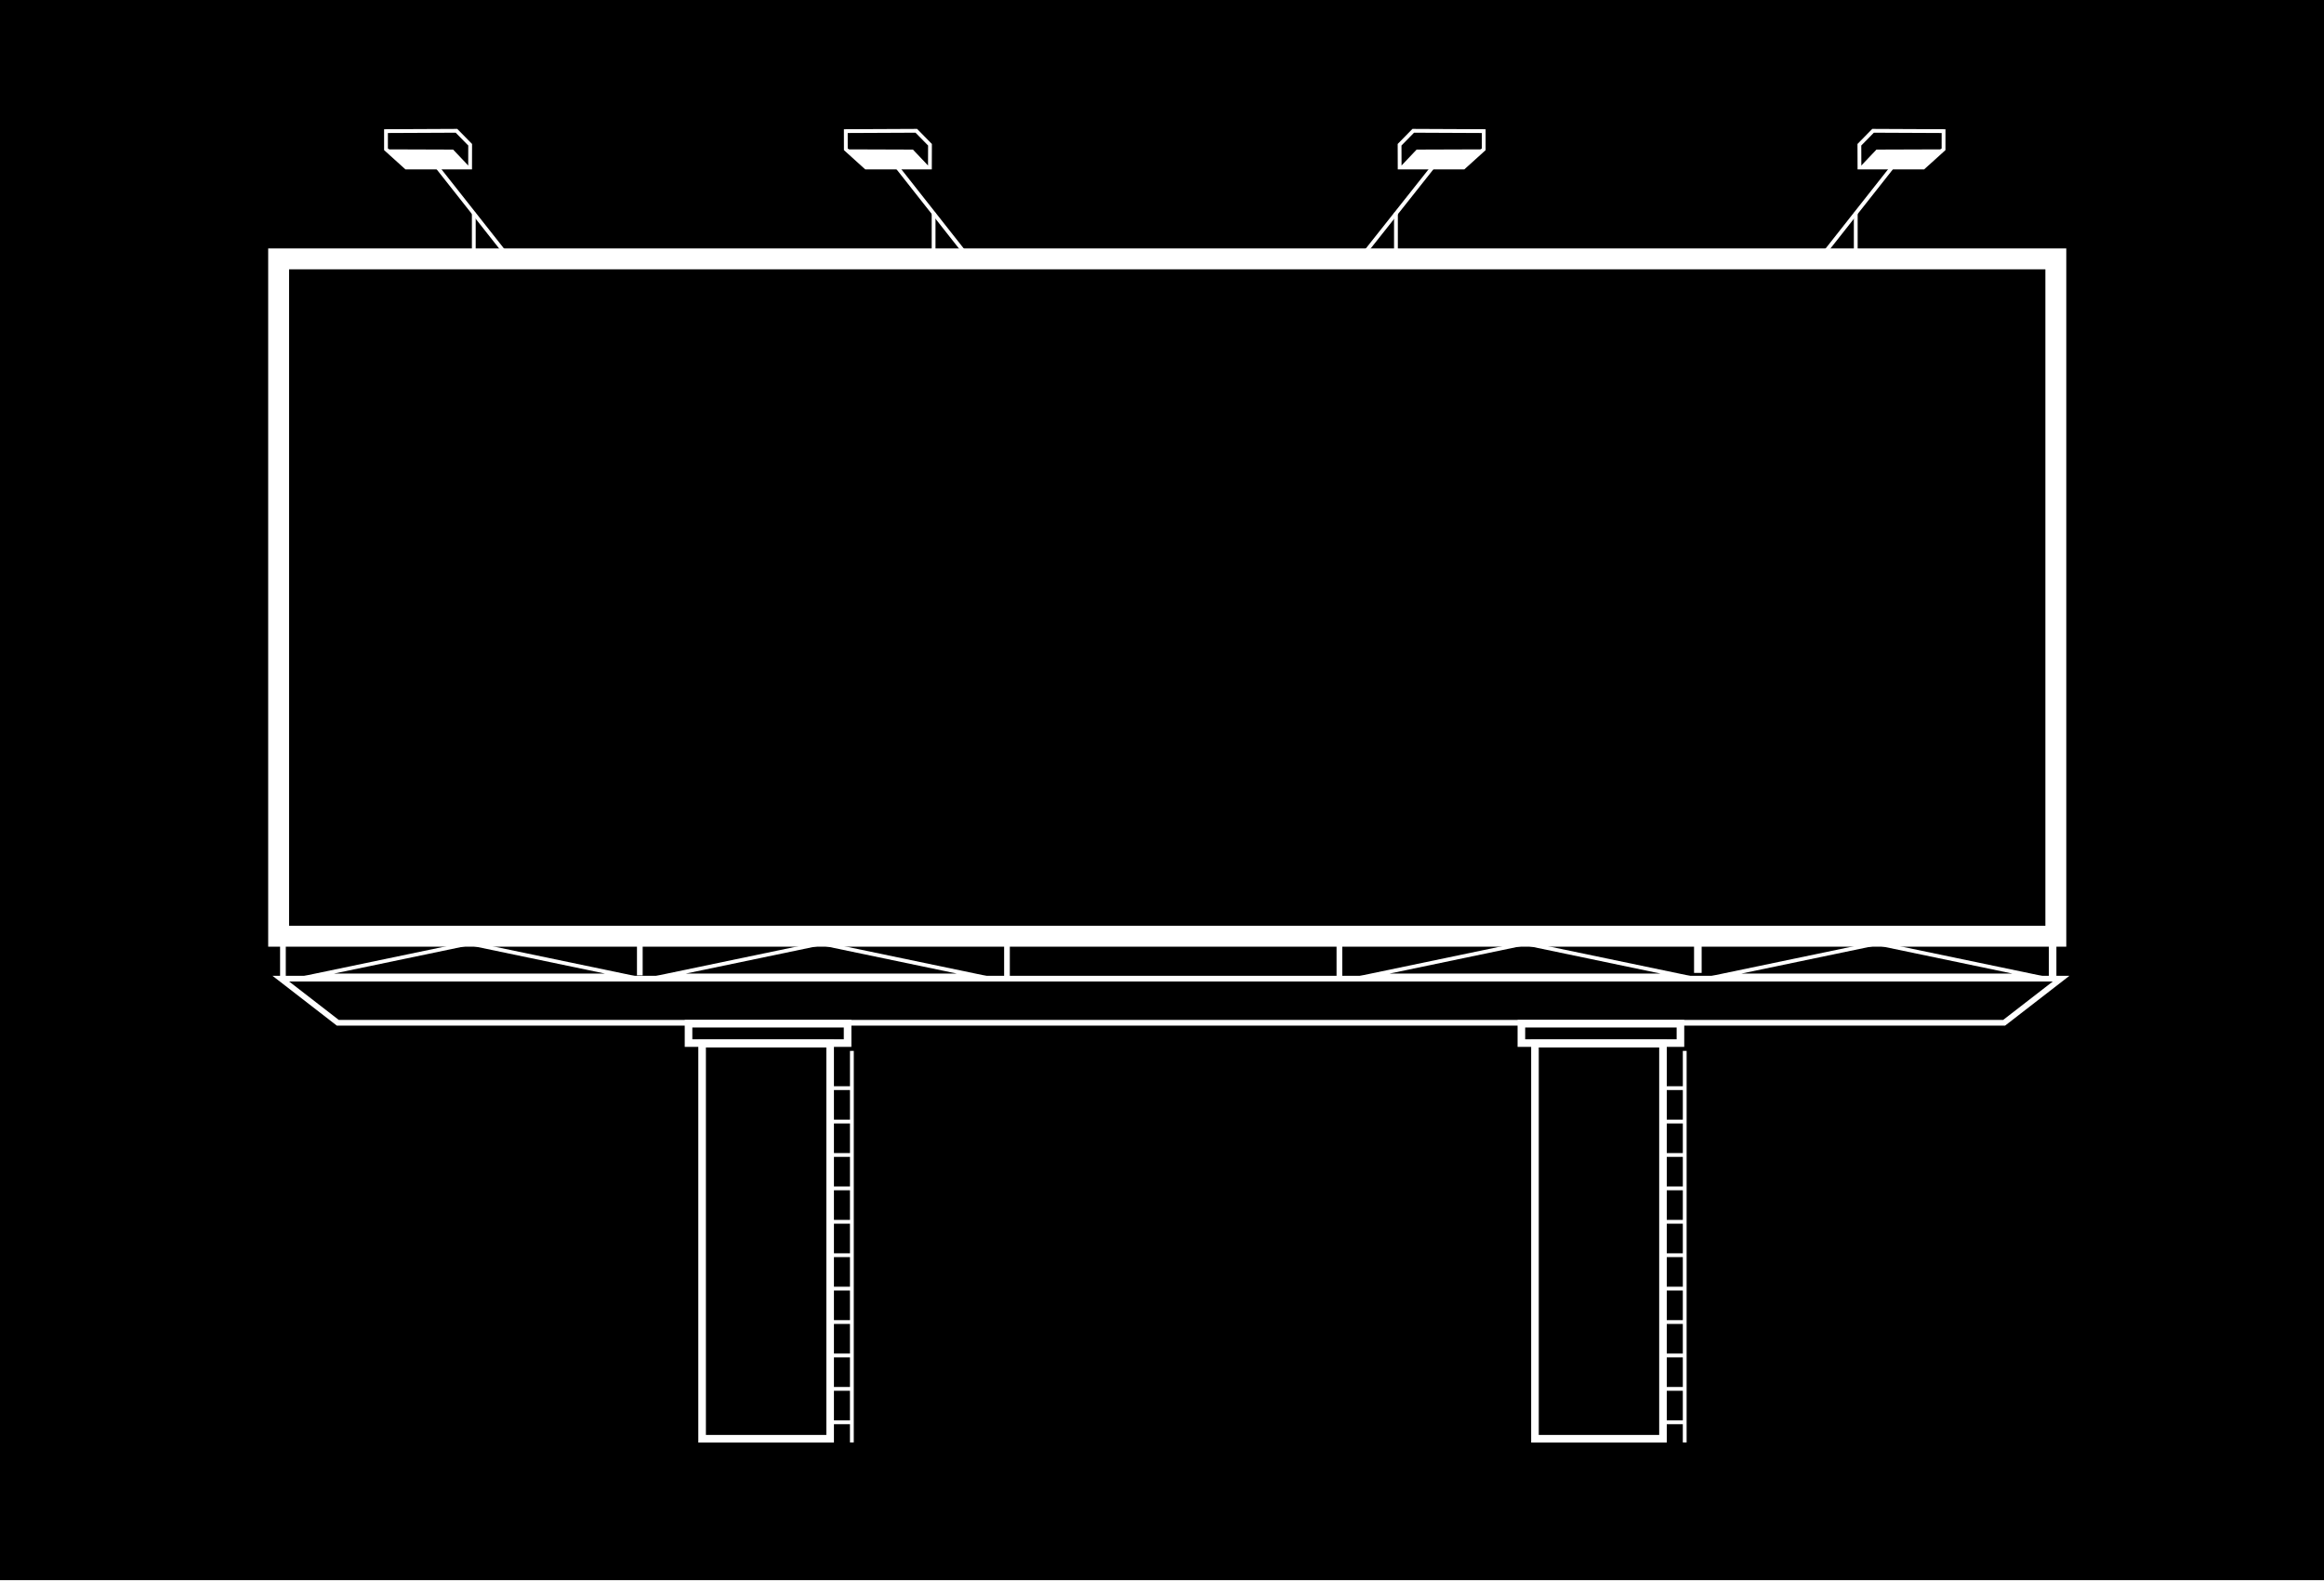
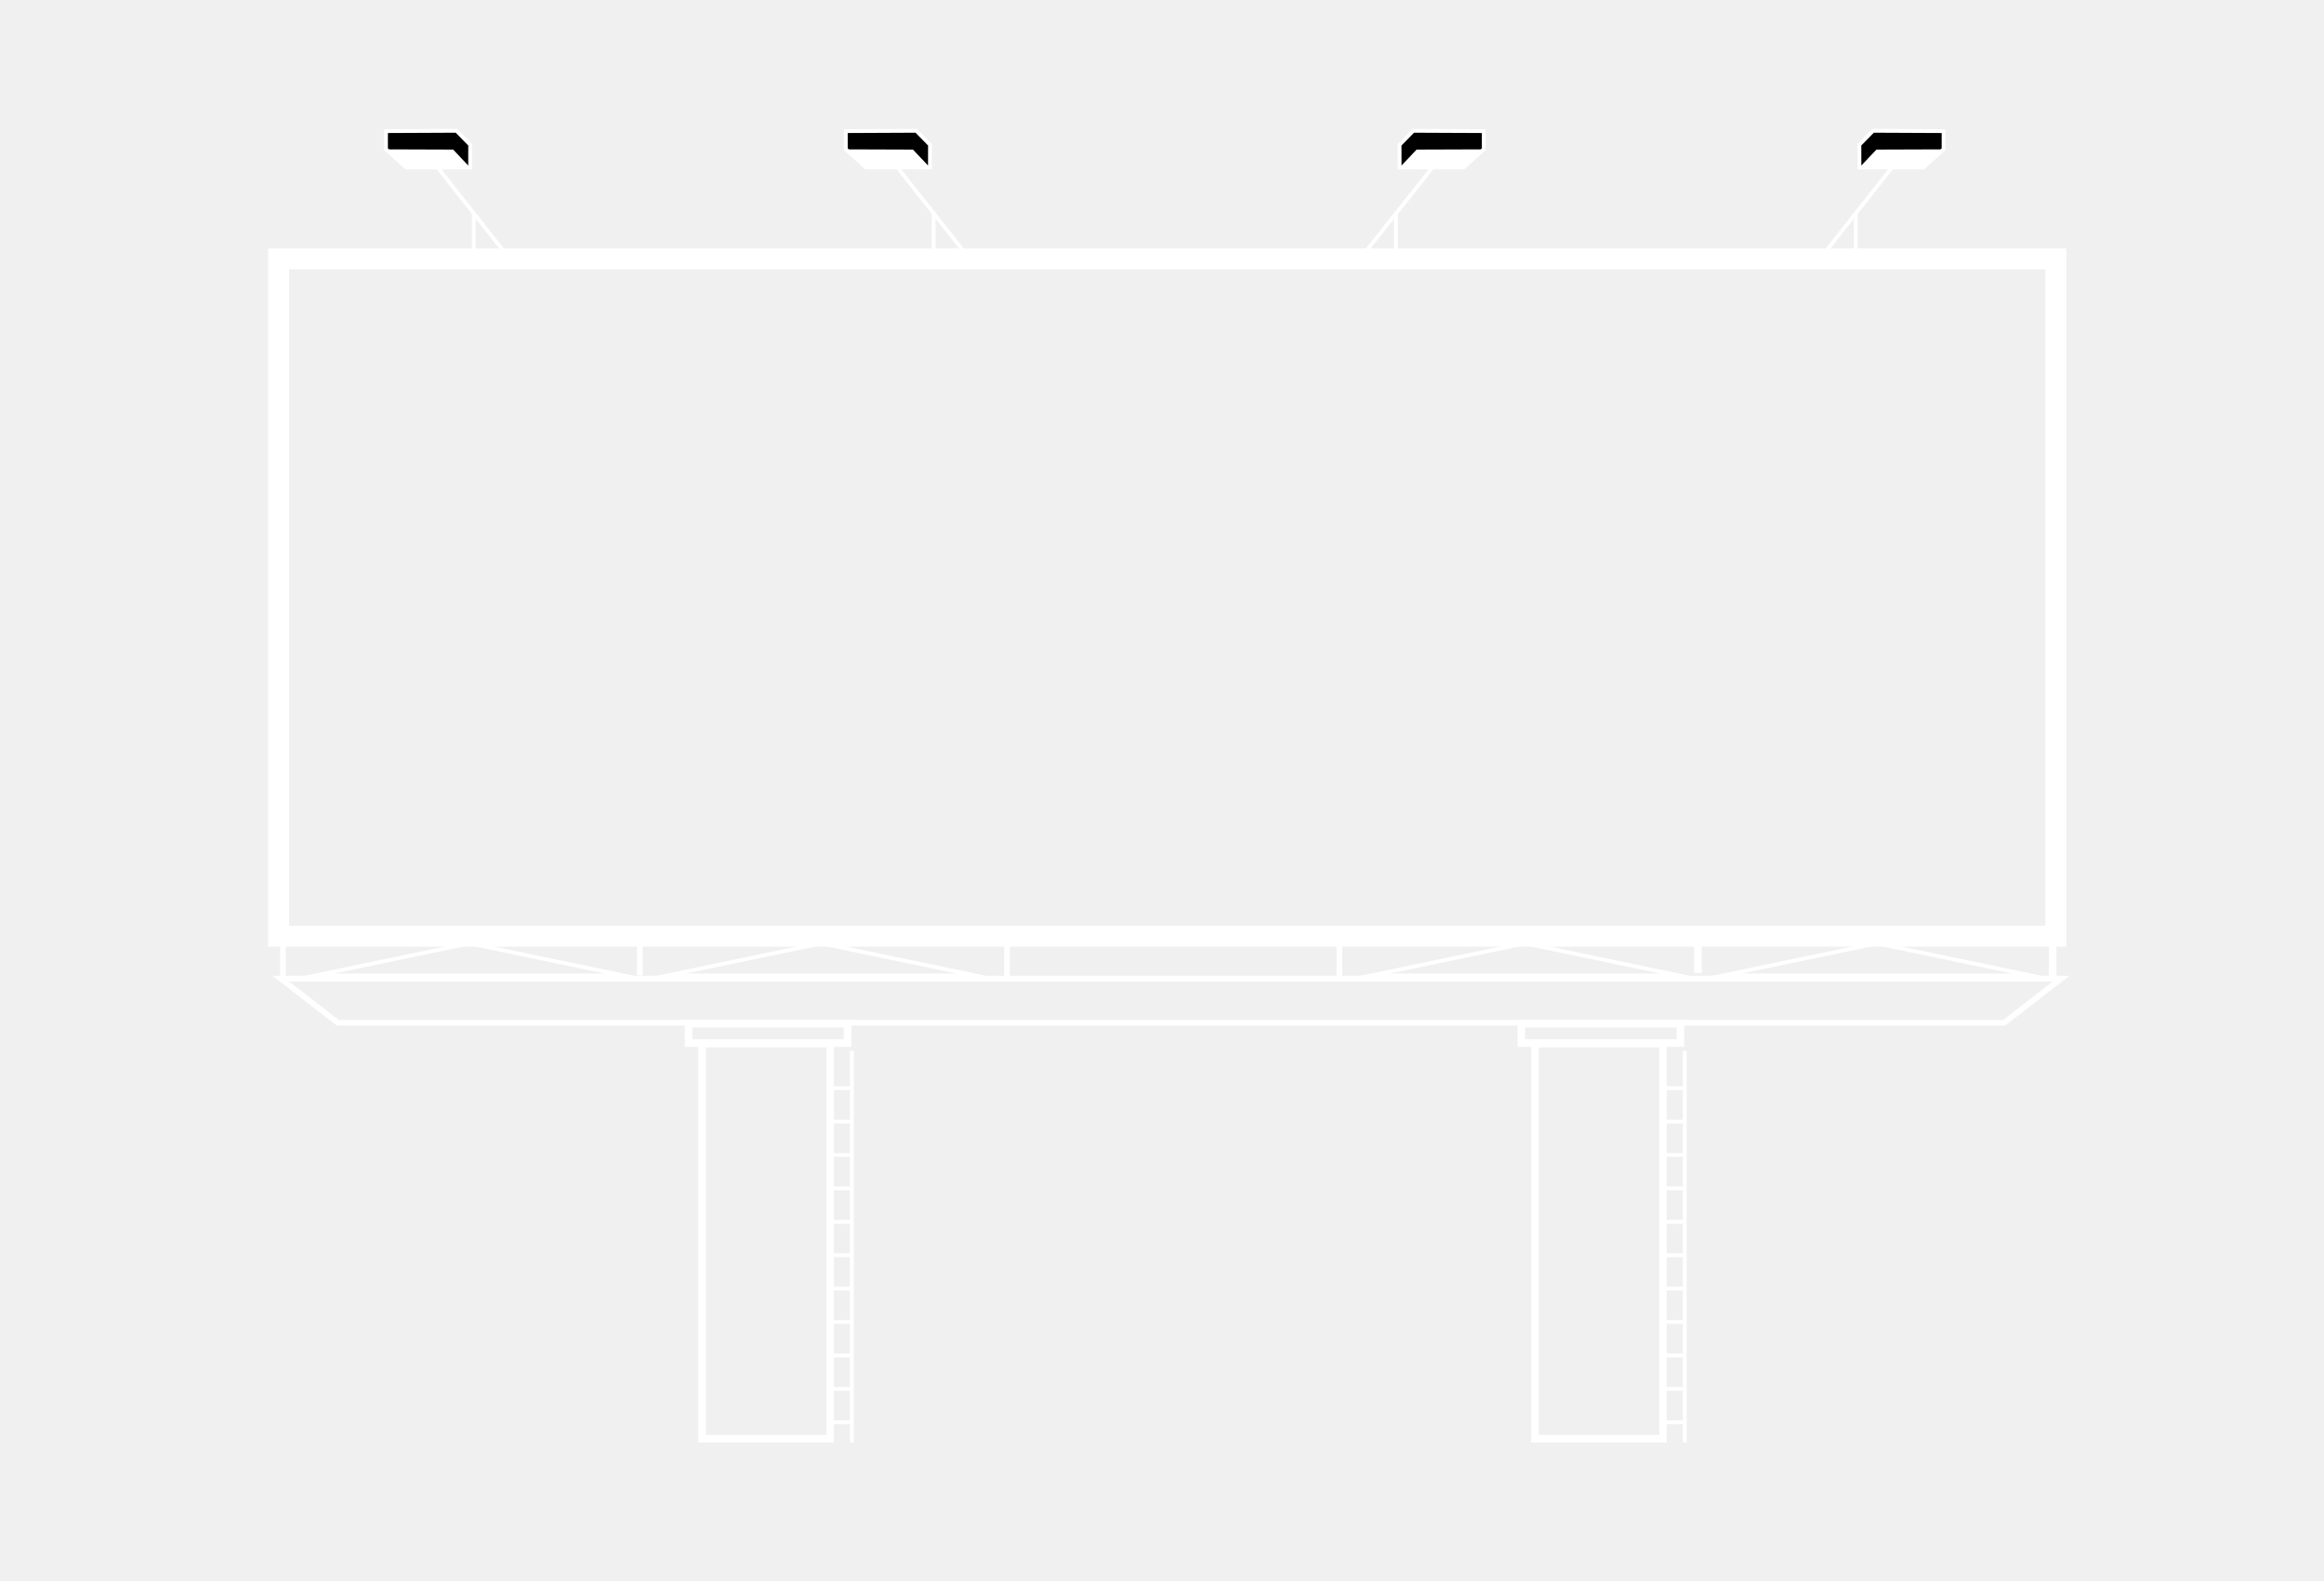
<svg xmlns="http://www.w3.org/2000/svg" viewBox="0 0 1223.79 832.19" role="img" aria-label="Ten Grand billboard icon">
  <defs>
    <style>.cls-1{stroke-width:11px;}.cls-1,.cls-3,.cls-4,.cls-5{fill:none;stroke:#fff;stroke-miterlimit:10;}.cls-3{stroke-width:4px;}.cls-4{stroke-width:3px;}.cls-6{fill:#fff;}.cls-5{stroke-width:2px;}</style>
  </defs>
-   <rect width="1223.79" height="832.19" fill="#000" />
  <rect class="cls-1" x="146.72" y="136.34" width="935.86" height="356.75" />
  <polygon class="cls-4" points="1055.37 538.65 177.86 538.65 147.86 515.42 1085.37 515.42 1055.37 538.65" />
  <rect class="cls-3" x="362.57" y="539.15" width="83.76" height="10.21" />
  <rect class="cls-3" x="369.72" y="549.68" width="67.42" height="208.06" />
  <line class="cls-5" x1="448.59" y1="553.48" x2="448.58" y2="759.69" />
  <line class="cls-5" x1="436.93" y1="573.09" x2="449.21" y2="573.09" />
  <line class="cls-5" x1="436.93" y1="590.69" x2="449.21" y2="590.69" />
  <line class="cls-5" x1="436.93" y1="608.29" x2="449.21" y2="608.29" />
  <line class="cls-5" x1="436.93" y1="625.88" x2="449.21" y2="625.88" />
  <line class="cls-5" x1="436.93" y1="643.48" x2="449.21" y2="643.48" />
  <line class="cls-5" x1="436.93" y1="661.08" x2="449.21" y2="661.08" />
  <line class="cls-5" x1="436.93" y1="678.68" x2="449.21" y2="678.68" />
  <line class="cls-5" x1="436.93" y1="696.28" x2="449.21" y2="696.28" />
  <line class="cls-5" x1="436.93" y1="713.88" x2="449.21" y2="713.88" />
  <line class="cls-5" x1="436.93" y1="731.48" x2="449.21" y2="731.48" />
  <line class="cls-5" x1="436.93" y1="749.08" x2="449.21" y2="749.08" />
  <rect class="cls-3" x="801.14" y="539.15" width="83.76" height="10.21" />
  <rect class="cls-3" x="808.29" y="549.68" width="67.42" height="208.06" />
  <line class="cls-5" x1="887.16" y1="553.48" x2="887.15" y2="759.69" />
  <line class="cls-5" x1="875.5" y1="573.09" x2="887.79" y2="573.09" />
  <line class="cls-5" x1="875.5" y1="590.69" x2="887.79" y2="590.69" />
  <line class="cls-5" x1="875.5" y1="608.29" x2="887.79" y2="608.29" />
  <line class="cls-5" x1="875.5" y1="625.88" x2="887.79" y2="625.88" />
  <line class="cls-5" x1="875.5" y1="643.48" x2="887.79" y2="643.48" />
  <line class="cls-5" x1="875.5" y1="661.08" x2="887.79" y2="661.08" />
  <line class="cls-5" x1="875.5" y1="678.68" x2="887.79" y2="678.68" />
  <line class="cls-5" x1="875.5" y1="696.28" x2="887.79" y2="696.28" />
  <line class="cls-5" x1="875.5" y1="713.88" x2="887.79" y2="713.88" />
  <line class="cls-5" x1="875.5" y1="731.48" x2="887.79" y2="731.48" />
  <line class="cls-5" x1="875.5" y1="749.08" x2="887.79" y2="749.08" />
  <polygon class="cls-5" points="247.21 496.85 166.15 513.75 328.27 513.75 247.21 496.85" />
  <polygon class="cls-5" points="432.49 496.85 351.43 513.75 513.55 513.75 432.49 496.85" />
  <polygon class="cls-5" points="803.06 496.85 722.01 513.75 884.12 513.75 803.06 496.85" />
  <polygon class="cls-5" points="988.35 496.85 907.29 513.75 1069.41 513.75 988.35 496.85" />
  <line class="cls-5" x1="959.77" y1="134.48" x2="998.37" y2="85.53" />
  <line class="cls-5" x1="977.22" y1="112.01" x2="977.22" y2="133.51" />
  <line class="cls-5" x1="717.64" y1="134.48" x2="757.13" y2="84.64" />
  <line class="cls-5" x1="735.09" y1="112.01" x2="735.09" y2="133.51" />
  <line class="cls-5" x1="266.95" y1="134.48" x2="228.25" y2="85.43" />
  <line class="cls-5" x1="249.49" y1="112.01" x2="249.49" y2="133.51" />
  <line class="cls-5" x1="509.08" y1="134.48" x2="470.59" y2="85.64" />
  <line class="cls-5" x1="491.62" y1="112.01" x2="491.62" y2="133.51" />
  <line class="cls-4" x1="148.99" y1="514.36" x2="148.99" y2="490.84" />
  <line class="cls-4" x1="336.92" y1="513.71" x2="336.92" y2="492.15" />
  <line class="cls-4" x1="530.26" y1="515.29" x2="530.26" y2="491.5" />
  <line class="cls-4" x1="705.31" y1="514.64" x2="705.31" y2="490.84" />
  <line class="cls-3" x1="894.07" y1="512.4" x2="894.07" y2="492.15" />
  <line class="cls-3" x1="1080.88" y1="514.36" x2="1080.88" y2="490.19" />
  <polygon fill="#000" stroke="#fff" stroke-width="2" stroke-miterlimit="10" points="986.33 68.89 979.13 76.23 979.17 88.21 1012.84 88.21 1023.45 78.62 1023.46 69.06 986.33 68.89" />
  <polyline class="cls-6" points="1023.37 78.66 988.11 78.78 979.17 88.21 1012.84 88.21 1023.45 78.62" />
  <polygon fill="#000" stroke="#fff" stroke-width="2" stroke-miterlimit="10" points="744.2 68.89 737 76.23 737.04 88.21 770.71 88.21 781.32 78.62 781.32 69.06 744.2 68.89" />
  <polyline class="cls-6" points="781.24 78.66 745.97 78.78 737.04 88.21 770.71 88.21 781.32 78.62" />
  <polygon fill="#000" stroke="#fff" stroke-width="2" stroke-miterlimit="10" points="482.52 68.89 489.72 76.23 489.68 88.21 456.01 88.21 445.4 78.62 445.39 69.06 482.52 68.89" />
  <polyline class="cls-6" points="445.48 78.66 480.74 78.78 489.68 88.21 456.01 88.21 445.4 78.62" />
  <polygon fill="#000" stroke="#fff" stroke-width="2" stroke-miterlimit="10" points="240.38 68.89 247.58 76.23 247.55 88.21 213.88 88.21 203.26 78.62 203.26 69.06 240.38 68.89" />
  <polyline class="cls-6" points="203.34 78.66 238.61 78.78 247.55 88.21 213.88 88.21 203.26 78.62" />
</svg>
